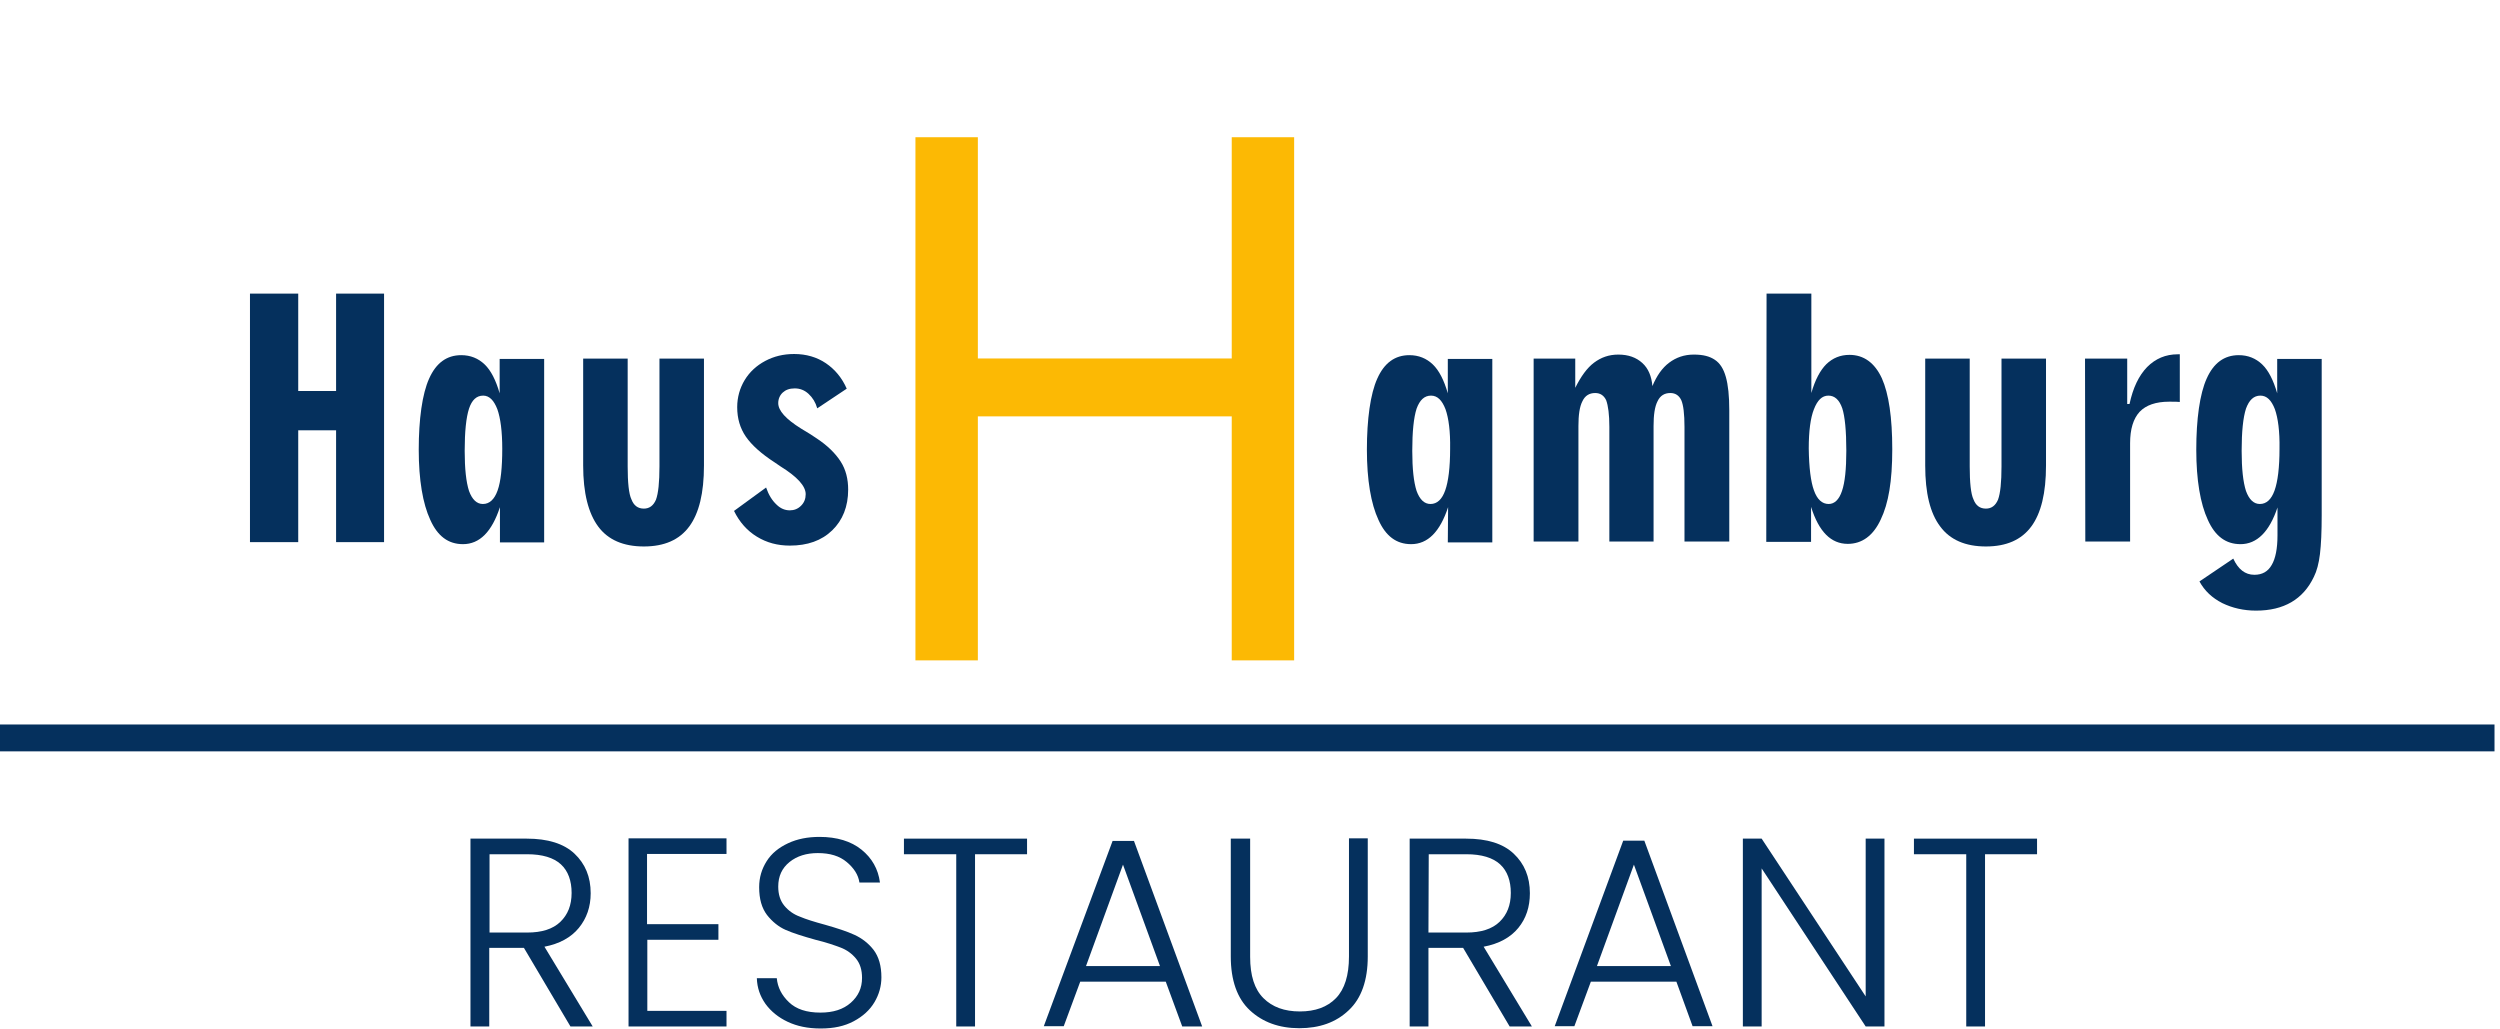
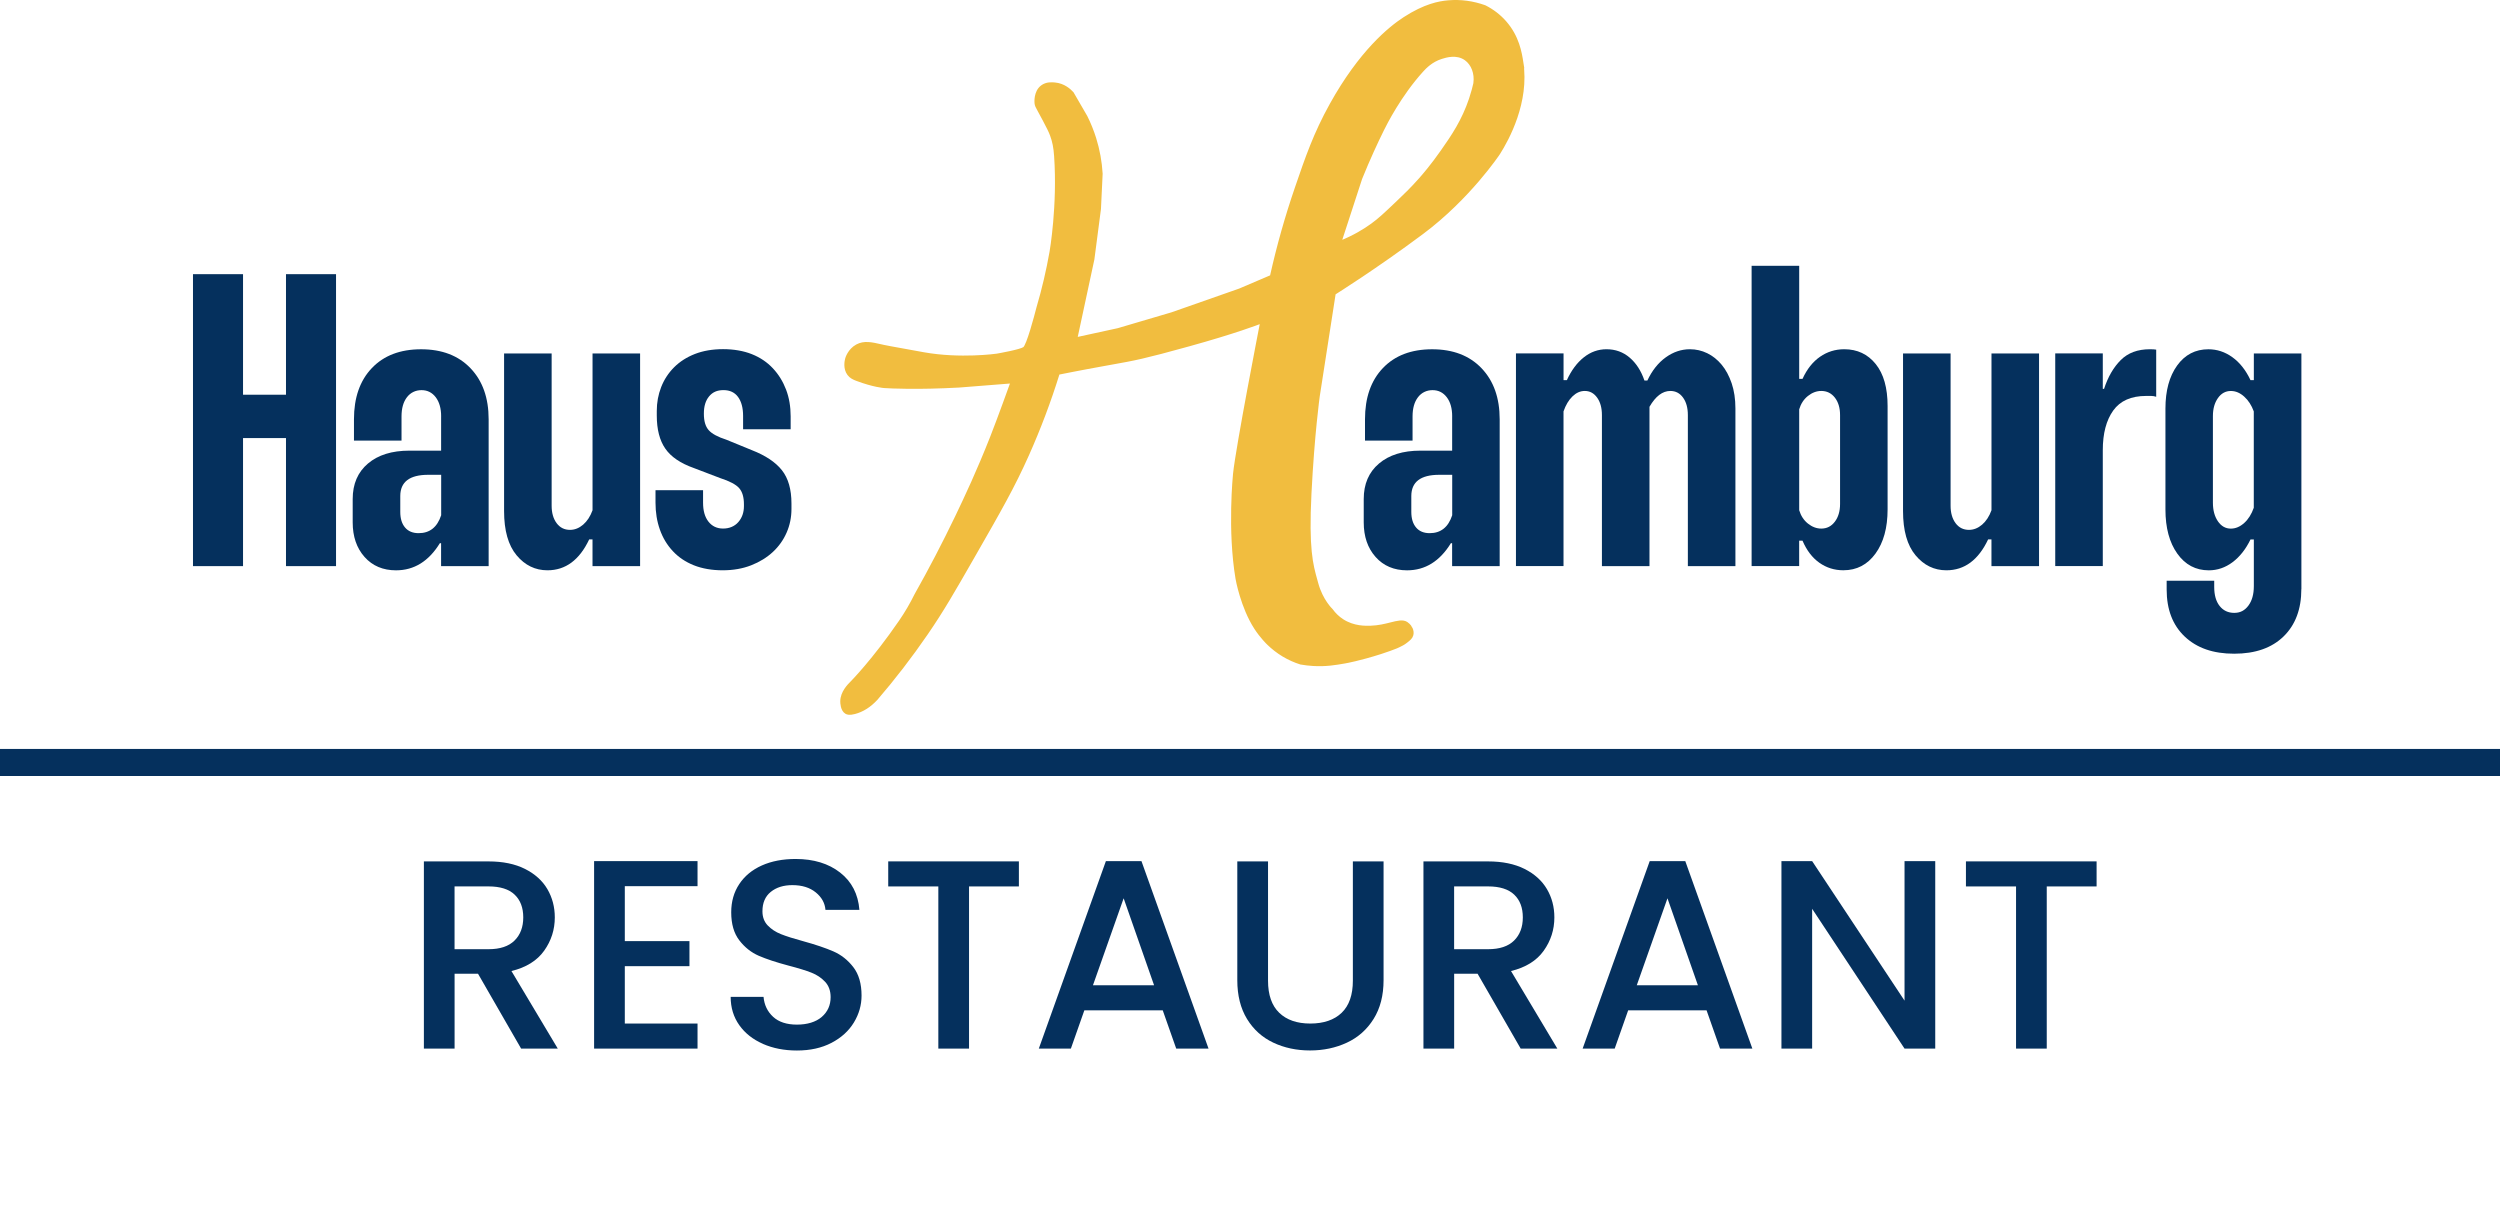
- <svg xmlns="http://www.w3.org/2000/svg" version="1.1" id="Ebene_1" x="0px" y="0px" viewBox="0 0 865.1 355.8" style="enable-background:new 0 0 865.1 355.8;" xml:space="preserve">
-   <style type="text/css">
- 	.st0{fill:#05305D;}
- 	.st1{fill:#FCB904;}
- 	.st2{font-family:'Apple-Chancery';}
- 	.st3{font-size:253.546px;}
- </style>
+ <svg xmlns="http://www.w3.org/2000/svg" id="Ebene_1" data-name="Ebene 1" viewBox="0 0 863.15 416.16">
+   <defs>
+     <style>
+       .cls-1 {
+         fill: #f1bd3f;
+         stroke: #f1bd3f;
+         stroke-miterlimit: 10;
+       }
+ 
+       .cls-2 {
+         fill: #05305d;
+         stroke-width: 0px;
+       }
+     </style>
+   </defs>
  <g>
-     <path class="st0" d="M501.1,175.5c-2.8,8.5-7,12.8-12.8,12.8c-5.1,0-8.8-2.8-11.3-8.4c-2.6-5.6-4-13.8-4-24.3s1.2-19.3,3.6-24.6   c2.4-5.4,6.1-8.1,11.1-8.1c3.2,0,5.9,1.1,8.1,3.2s3.9,5.5,5.2,10v-11.9h15.4v63.5H501L501.1,175.5L501.1,175.5z M500.2,141.6   c-1.2-3.1-2.8-4.7-5-4.7c-2.3,0-3.9,1.5-5,4.5c-1,3.1-1.5,8-1.5,14.6c0,6.2,0.5,10.8,1.5,13.9c1.1,3,2.7,4.5,4.8,4.5   c2.3,0,4-1.6,5.1-4.7c1.1-3.1,1.7-7.9,1.7-14.4C501.9,149.3,501.3,144.7,500.2,141.6L500.2,141.6z" />
-     <path class="st0" d="M530.5,124.1h14.6v10.1c2-4,4.1-6.9,6.5-8.7s5.1-2.8,8.4-2.8c3.5,0,6.2,1,8.3,2.9s3.2,4.6,3.5,8   c1.5-3.6,3.4-6.3,5.8-8.1c2.4-1.8,5.2-2.8,8.5-2.8s5.5,0.6,7.3,1.8s3,3.1,3.8,5.9s1.2,6.6,1.2,11.6v45.4h-15.5v-39.7   c0-4.5-0.4-7.6-1.1-9.2c-0.8-1.7-2.1-2.5-3.8-2.5c-2,0-3.5,0.9-4.4,2.8c-1,1.9-1.4,4.8-1.4,8.6v40h-15.3v-39.7   c0-4.2-0.4-7.3-1.1-9.2c-0.8-1.7-2.1-2.5-3.8-2.5c-2,0-3.5,0.9-4.4,2.8c-1,1.9-1.4,4.8-1.4,8.6v40h-15.5v-63.3H530.5z" />
-     <path class="st0" d="M611.3,101.6h15.5V136c1.3-4.6,3.1-7.9,5.2-10c2.2-2.1,4.8-3.2,8-3.2c4.9,0,8.7,2.7,11.2,8.1   c2.4,5.4,3.6,13.6,3.6,24.6s-1.3,18.7-4,24.3c-2.6,5.6-6.5,8.4-11.4,8.4c-5.8,0-10-4.2-12.7-12.8v12.1h-15.5L611.3,101.6   L611.3,101.6z M627.7,169.7c1.1,3.1,2.8,4.7,5.1,4.7c2,0,3.6-1.5,4.6-4.5c1-2.9,1.5-7.5,1.5-13.9c0-7-0.5-11.9-1.4-14.7   c-1-2.9-2.6-4.4-4.8-4.4s-3.8,1.6-5,4.7c-1.2,3-1.8,7.6-1.8,13.6C626,161.9,626.6,166.7,627.7,169.7L627.7,169.7z" />
-     <path class="st0" d="M681.6,124.1v37.3c0,5.6,0.4,9.5,1.3,11.4c0.8,2.1,2.2,3.2,4.3,3.2c1.9,0,3.3-1,4.2-3.1   c0.8-2.2,1.2-6,1.2-11.5v-37.3H708v37c0,9.5-1.7,16.5-5.1,21.1s-8.6,6.9-15.7,6.9s-12.4-2.3-15.8-6.9c-3.5-4.6-5.2-11.6-5.2-21.1   v-37L681.6,124.1L681.6,124.1z" />
-     <path class="st0" d="M721.5,124.1h14.6v15.7h0.8c1.2-5.6,3.2-9.8,6.1-12.8c2.9-2.9,6.4-4.4,10.6-4.4h0.7v16.5   c-0.6-0.1-1.8-0.1-3.7-0.1c-4.6,0-8,1.2-10.2,3.5c-2.2,2.4-3.3,6-3.3,10.9v34h-15.5L721.5,124.1L721.5,124.1z" />
-     <path class="st0" d="M775.3,188.3c-5.1,0-8.8-2.8-11.3-8.4c-2.6-5.6-4-13.8-4-24.3s1.2-19.3,3.6-24.6c2.4-5.4,6.1-8.1,11.1-8.1   c3.2,0,5.9,1.1,8.1,3.2c2.2,2.1,3.9,5.5,5.2,10v-11.9h15.4v54.1c0,5.6-0.2,10.1-0.6,13.4c-0.4,3.3-1.1,5.9-2.1,7.9   c-3.7,7.8-10.4,11.7-20,11.7c-4.3,0-8.2-0.9-11.7-2.6c-3.5-1.8-6.1-4.2-7.9-7.5l11.7-7.9c1.7,3.7,4.1,5.6,7.3,5.6   c2.7,0,4.7-1.1,6-3.4c1.3-2.2,2-5.6,2-10.2v-9.7C785.3,184,781,188.3,775.3,188.3L775.3,188.3z M787.2,141.6   c-1.2-3.1-2.8-4.7-5-4.7c-2.3,0-3.9,1.5-5,4.5c-1,3.1-1.5,8-1.5,14.6c0,6.2,0.5,10.8,1.5,13.9c1.1,3,2.7,4.5,4.8,4.5   c2.3,0,4-1.6,5.1-4.7c1.1-3.1,1.7-7.9,1.7-14.4C788.9,149.3,788.3,144.7,787.2,141.6z" />
+     <path class="cls-2" d="m501.38,143.77c0-2.78-.62-4.99-1.87-6.62-1.25-1.63-2.88-2.45-4.9-2.45s-3.79.82-5.04,2.45c-1.25,1.63-1.87,3.84-1.87,6.62v8.35h-16.42v-7.34c0-7.49,2.06-13.39,6.19-17.71,4.13-4.32,9.79-6.48,16.99-6.48s12.89,2.18,17.06,6.55c4.18,4.37,6.26,10.25,6.26,17.64v50.69h-16.42v-7.92h-.43c-3.84,6.24-8.88,9.36-15.12,9.36-4.51,0-8.14-1.54-10.87-4.61-2.74-3.07-4.1-7.06-4.1-11.95v-8.06c0-5.18,1.75-9.26,5.26-12.24,3.5-2.97,8.28-4.46,14.33-4.46h10.94v-11.81Zm0,20.16h-4.46c-6.43,0-9.65,2.45-9.65,7.34v5.47c0,2.3.55,4.1,1.66,5.4,1.1,1.3,2.66,1.94,4.68,1.94,3.84,0,6.43-2.06,7.78-6.19v-13.97Z" />
+     <path class="cls-2" d="m523.41,122.02h16.42v9.22h1.15c1.54-3.36,3.48-5.98,5.83-7.85,2.35-1.87,4.97-2.81,7.85-2.81,3.07,0,5.74.96,7.99,2.88,2.25,1.92,3.96,4.56,5.11,7.92h1.01c1.63-3.46,3.74-6.12,6.34-7.99,2.59-1.87,5.38-2.81,8.35-2.81,2.11,0,4.1.46,5.98,1.37,1.87.91,3.53,2.23,4.97,3.96,1.44,1.73,2.59,3.87,3.46,6.41.86,2.54,1.3,5.45,1.3,8.71v54.43h-16.42v-52.13c0-2.5-.55-4.51-1.66-6.05-1.1-1.53-2.57-2.3-4.39-2.3-2.69,0-5.09,1.82-7.2,5.47v55.01h-16.42v-52.13c0-2.5-.55-4.51-1.66-6.05-1.1-1.53-2.52-2.3-4.25-2.3-1.54,0-2.95.62-4.25,1.87-1.3,1.25-2.33,2.98-3.1,5.18v53.42h-16.42v-73.44Z" />
+     <path class="cls-2" d="m604.77,91.78h16.42v39.02h1.15c1.53-3.36,3.55-5.9,6.05-7.63,2.5-1.73,5.28-2.59,8.35-2.59,4.51,0,8.14,1.71,10.87,5.11,2.74,3.41,4.1,8.23,4.1,14.47v35.71c0,6.34-1.39,11.43-4.18,15.26-2.79,3.84-6.48,5.76-11.09,5.76-3.07,0-5.83-.86-8.28-2.59-2.45-1.73-4.39-4.27-5.83-7.63h-1.15v8.78h-16.42v-103.68Zm16.42,84.38c.58,1.92,1.58,3.46,3.02,4.61,1.44,1.15,2.97,1.73,4.61,1.73,1.92,0,3.48-.79,4.68-2.38,1.2-1.58,1.8-3.62,1.8-6.12v-30.67c0-2.5-.6-4.51-1.8-6.05-1.2-1.53-2.76-2.3-4.68-2.3-1.63,0-3.17.58-4.61,1.73-1.44,1.15-2.45,2.69-3.02,4.61v34.85Z" />
+     <path class="cls-2" d="m703.99,195.46h-16.42v-9.22h-1.15c-3.36,7.11-8.16,10.66-14.4,10.66-4.23,0-7.78-1.73-10.66-5.18s-4.32-8.54-4.32-15.26v-54.43h16.42v52.56c0,2.5.58,4.51,1.73,6.05,1.15,1.54,2.69,2.3,4.61,2.3,1.63,0,3.14-.6,4.54-1.8,1.39-1.2,2.47-2.85,3.24-4.97v-54.14h16.42v73.44Z" />
+     <path class="cls-2" d="m726.02,134.26h.43c1.34-4.13,3.26-7.44,5.76-9.94,2.5-2.5,5.85-3.74,10.08-3.74.96,0,1.68.05,2.16.14v16.27c-.58-.19-1.15-.29-1.73-.29h-1.73c-5.18,0-8.98,1.68-11.38,5.04-2.4,3.36-3.6,7.92-3.6,13.68v40.03h-16.42v-73.44h16.42v12.24Z" />
+     <path class="cls-2" d="m794.56,203.38c0,6.91-2.04,12.36-6.12,16.34-4.08,3.98-9.77,5.98-17.06,5.98s-12.89-1.97-17.06-5.9c-4.18-3.94-6.26-9.36-6.26-16.27v-3.02h16.42v2.16c0,2.78.62,4.97,1.87,6.55,1.25,1.58,2.93,2.38,5.04,2.38s3.65-.84,4.9-2.52c1.25-1.68,1.87-3.91,1.87-6.7v-16.13h-1.15c-1.63,3.36-3.7,5.98-6.19,7.85-2.5,1.87-5.23,2.81-8.21,2.81-4.51,0-8.14-1.92-10.87-5.76-2.74-3.84-4.1-8.93-4.1-15.26v-34.85c0-6.14,1.34-11.09,4.03-14.83,2.69-3.74,6.29-5.62,10.8-5.62,2.97,0,5.74.91,8.28,2.74,2.54,1.82,4.63,4.46,6.26,7.92h1.15v-9.22h16.42v81.36Zm-16.42-61.34c-.77-2.11-1.87-3.82-3.31-5.11-1.44-1.3-2.98-1.94-4.61-1.94-1.82,0-3.31.82-4.46,2.45-1.15,1.63-1.73,3.7-1.73,6.19v29.95c0,2.59.58,4.73,1.73,6.41,1.15,1.68,2.64,2.52,4.46,2.52,1.63,0,3.17-.65,4.61-1.94,1.44-1.3,2.54-3.05,3.31-5.26v-33.26Z" />
  </g>
  <g>
-     <path class="st0" d="M86.5,101.6h16.7v33.7h13.1v-33.7h16.6v86h-16.6v-38.7h-13.1v38.7H86.5V101.6L86.5,101.6z" />
-     <path class="st0" d="M173,175.5c-2.8,8.5-7,12.8-12.8,12.8c-5.1,0-8.8-2.8-11.3-8.4c-2.6-5.6-4-13.8-4-24.3s1.2-19.3,3.6-24.6   c2.4-5.4,6.1-8.1,11.1-8.1c3.2,0,5.9,1.1,8.1,3.2c2.2,2.1,3.9,5.5,5.2,10v-11.9h15.4v63.5H173V175.5z M172.1,141.6   c-1.2-3.1-2.8-4.7-4.9-4.7c-2.3,0-3.9,1.5-4.9,4.5c-1,3.1-1.5,8-1.5,14.6c0,6.2,0.5,10.8,1.5,13.9c1.1,3,2.7,4.5,4.8,4.5   c2.3,0,4-1.6,5.1-4.7c1.1-3.1,1.6-7.9,1.6-14.4C173.8,149.3,173.2,144.7,172.1,141.6L172.1,141.6z" />
-     <path class="st0" d="M217.2,124.1v37.3c0,5.6,0.4,9.5,1.3,11.4c0.8,2.1,2.2,3.2,4.3,3.2c1.9,0,3.3-1,4.2-3.1   c0.8-2.2,1.2-6,1.2-11.5v-37.3h15.4v37c0,9.5-1.7,16.5-5.1,21.1s-8.6,6.9-15.7,6.9s-12.4-2.3-15.8-6.9c-3.4-4.6-5.2-11.6-5.2-21.1   v-37L217.2,124.1L217.2,124.1z" />
-     <path class="st0" d="M268.7,174.6c1.4,1.4,3,2,4.6,2c1.5,0,2.8-0.5,3.9-1.6s1.6-2.4,1.6-4c0-2.8-2.9-6-8.7-9.6l-1.9-1.3   c-4.8-3.1-8.1-6.1-10.1-9s-3-6.3-3-10.2c0-3.4,0.9-6.6,2.6-9.4c1.7-2.8,4.1-5,7.1-6.6s6.3-2.4,10-2.4c4.2,0,7.9,1.1,11,3.2   s5.6,5.1,7.2,8.8l-10.2,6.8c-0.6-2.1-1.6-3.7-3-5s-3-1.9-4.8-1.9s-3.1,0.5-4.1,1.4s-1.6,2.2-1.6,3.7c0,2.6,2.6,5.5,7.9,8.8   c2.6,1.5,4.2,2.6,5.1,3.2c4,2.6,6.8,5.4,8.6,8.2c1.8,2.8,2.6,6.1,2.6,9.7c0,5.9-1.9,10.6-5.5,14.1c-3.7,3.6-8.6,5.3-14.7,5.3   c-4.2,0-8-1-11.4-3.1c-3.3-2-6-5-7.9-8.9l11.1-8.1C266,171.3,267.2,173.2,268.7,174.6L268.7,174.6z" />
+     <path class="cls-2" d="m116.02,94.66v100.8h-17.28v-44.21h-14.83v44.21h-17.28v-100.8h17.28v41.62h14.83v-41.62h17.28Z" />
+     <path class="cls-2" d="m152.31,143.77c0-2.78-.63-4.99-1.87-6.62-1.25-1.63-2.88-2.45-4.9-2.45s-3.79.82-5.04,2.45c-1.25,1.63-1.87,3.84-1.87,6.62v8.35h-16.42v-7.34c0-7.49,2.06-13.39,6.19-17.71,4.13-4.32,9.79-6.48,16.99-6.48s12.89,2.18,17.06,6.55c4.18,4.37,6.26,10.25,6.26,17.64v50.69h-16.42v-7.92h-.43c-3.84,6.24-8.88,9.36-15.12,9.36-4.51,0-8.14-1.54-10.87-4.61-2.74-3.07-4.1-7.06-4.1-11.95v-8.06c0-5.18,1.75-9.26,5.26-12.24,3.5-2.97,8.28-4.46,14.33-4.46h10.94v-11.81Zm0,20.16h-4.46c-6.43,0-9.65,2.45-9.65,7.34v5.47c0,2.3.55,4.1,1.66,5.4,1.1,1.3,2.66,1.94,4.68,1.94,3.84,0,6.43-2.06,7.78-6.19v-13.97Z" />
+     <path class="cls-2" d="m220.99,195.46h-16.42v-9.22h-1.15c-3.36,7.11-8.16,10.66-14.4,10.66-4.23,0-7.78-1.73-10.66-5.18-2.88-3.46-4.32-8.54-4.32-15.26v-54.43h16.42v52.56c0,2.5.58,4.51,1.73,6.05,1.15,1.54,2.69,2.3,4.61,2.3,1.63,0,3.14-.6,4.54-1.8,1.39-1.2,2.47-2.85,3.24-4.97v-54.14h16.42v73.44Z" />
+     <path class="cls-2" d="m256.56,148.23v-4.61c0-2.78-.58-4.97-1.73-6.55s-2.83-2.38-5.04-2.38-3.77.72-4.97,2.16c-1.2,1.44-1.8,3.41-1.8,5.9v.14c0,2.5.55,4.37,1.66,5.62,1.1,1.25,3.14,2.35,6.12,3.31l8.78,3.6c4.7,1.83,8.16,4.13,10.37,6.91,2.21,2.79,3.31,6.62,3.31,11.52v1.87c0,2.88-.55,5.59-1.66,8.14-1.1,2.54-2.69,4.78-4.75,6.7-2.07,1.92-4.56,3.46-7.49,4.61-2.93,1.15-6.22,1.73-9.86,1.73s-7.06-.58-9.94-1.73c-2.88-1.15-5.31-2.78-7.27-4.9-1.97-2.11-3.46-4.58-4.46-7.42-1.01-2.83-1.51-5.93-1.51-9.29v-4.32h16.42v4.32c0,2.79.62,4.97,1.87,6.55,1.25,1.58,2.93,2.38,5.04,2.38s3.96-.74,5.26-2.23c1.3-1.49,1.94-3.33,1.94-5.54v-.58c0-2.5-.55-4.37-1.66-5.62-1.1-1.25-3.29-2.4-6.55-3.46l-9.07-3.46c-4.61-1.63-7.9-3.86-9.86-6.7-1.97-2.83-2.95-6.65-2.95-11.45v-1.58c0-2.88.5-5.62,1.51-8.21,1.01-2.59,2.5-4.87,4.46-6.84,1.97-1.97,4.37-3.5,7.2-4.61,2.83-1.1,6.07-1.66,9.72-1.66s7.06.58,9.94,1.73c2.88,1.15,5.3,2.79,7.27,4.9,1.97,2.11,3.48,4.56,4.54,7.34,1.06,2.79,1.58,5.86,1.58,9.22v4.46h-16.42Z" />
  </g>
  <g>
-     <path class="st0" d="M197.4,355.2L181.3,328h-12v27.2h-6.5v-65h19.5c7.2,0,12.8,1.7,16.5,5.2s5.6,8,5.6,13.7c0,4.7-1.4,8.7-4.1,12   c-2.7,3.3-6.7,5.5-11.9,6.5l16.7,27.6L197.4,355.2L197.4,355.2z M169.3,322.7h13.1c5.1,0,8.9-1.2,11.5-3.7s3.9-5.8,3.9-10   s-1.2-7.6-3.7-9.9s-6.4-3.5-11.7-3.5h-13v27.1H169.3z" />
-     <path class="st0" d="M223.9,295.5v24.3h24.7v5.4H224v24.6h27.4v5.4h-33.9v-65.1h33.9v5.4L223.9,295.5L223.9,295.5z" />
-     <path class="st0" d="M272.6,353.6c-3.2-1.5-5.8-3.6-7.7-6.2c-1.9-2.7-2.9-5.6-3-8.9h6.9c0.3,3.2,1.7,5.9,4.2,8.3s6.1,3.6,10.9,3.6   c4.4,0,7.9-1.1,10.5-3.4s3.9-5.1,3.9-8.6c0-2.8-0.7-5-2.1-6.7s-3.2-3-5.3-3.8c-2.1-0.8-5-1.8-8.7-2.7c-4.3-1.2-7.8-2.3-10.3-3.4   s-4.7-2.9-6.5-5.2c-1.8-2.4-2.7-5.5-2.7-9.6c0-3.4,0.9-6.3,2.6-9s4.2-4.7,7.4-6.2c3.2-1.5,6.8-2.2,10.9-2.2c6,0,10.9,1.5,14.5,4.4   s5.8,6.7,6.4,11.4h-7.1c-0.4-2.7-1.9-5-4.4-7.1s-5.8-3.1-10-3.1c-3.9,0-7.2,1-9.8,3.1c-2.6,2.1-3.9,4.9-3.9,8.5   c0,2.7,0.7,4.9,2.1,6.6s3.2,3,5.4,3.8c2.1,0.9,5,1.8,8.7,2.8c4.2,1.2,7.6,2.3,10.2,3.5s4.8,2.9,6.6,5.2c1.8,2.4,2.7,5.5,2.7,9.5   c0,3-0.8,5.9-2.4,8.6s-4,4.9-7.2,6.6s-6.9,2.5-11.4,2.5S275.8,355.1,272.6,353.6L272.6,353.6z" />
-     <path class="st0" d="M355.4,290.2v5.4h-18v59.6h-6.5v-59.6h-18.1v-5.4H355.4L355.4,290.2z" />
-     <path class="st0" d="M403.4,339.7h-29.6l-5.7,15.4h-6.9L385,291h7.4l23.6,64.2h-6.9L403.4,339.7L403.4,339.7z M401.4,334.3   l-12.8-35.1l-12.8,35.1H401.4L401.4,334.3z" />
-     <path class="st0" d="M432.6,290.2v40.9c0,6.5,1.5,11.2,4.6,14.3s7.3,4.6,12.6,4.6s9.5-1.5,12.5-4.6s4.5-7.9,4.5-14.4v-40.9h6.5V331   c0,8.2-2.2,14.5-6.6,18.6c-4.4,4.2-10.1,6.2-17.1,6.2s-12.7-2.1-17.1-6.2s-6.6-10.4-6.6-18.6v-40.8H432.6L432.6,290.2z" />
-     <path class="st0" d="M522.4,355.2L506.3,328h-12v27.2h-6.5v-65h19.5c7.3,0,12.8,1.7,16.5,5.2s5.6,8,5.6,13.7c0,4.7-1.3,8.7-4,12   s-6.7,5.5-12,6.5l16.7,27.6L522.4,355.2L522.4,355.2z M494.3,322.7h13.1c5.1,0,8.9-1.2,11.5-3.7c2.6-2.5,3.9-5.8,3.9-10   s-1.2-7.6-3.7-9.9s-6.4-3.5-11.7-3.5h-13L494.3,322.7L494.3,322.7z" />
-     <path class="st0" d="M580.1,339.7h-29.6l-5.7,15.4H538l23.7-64.2h7.3l23.6,64.2h-6.9L580.1,339.7L580.1,339.7z M578.2,334.3   l-12.8-35.1l-12.8,35.1H578.2L578.2,334.3z" />
-     <path class="st0" d="M652.1,355.2h-6.5l-36-54.7v54.7h-6.5v-65h6.5l36,54.6v-54.6h6.5V355.2z" />
-     <path class="st0" d="M704.9,290.2v5.4h-18v59.6h-6.5v-59.6h-18.1v-5.4H704.9L704.9,290.2z" />
+     <path class="cls-2" d="m179.92,362.04l-14.88-25.85h-8.09v25.85h-10.6v-64.63h22.32c4.96,0,9.16.87,12.6,2.6,3.44,1.74,6.01,4.06,7.72,6.97,1.7,2.92,2.56,6.17,2.56,9.77,0,4.22-1.22,8.04-3.67,11.49-2.45,3.44-6.22,5.78-11.3,7.02l16,26.78h-12.65Zm-22.97-34.32h11.72c3.97,0,6.96-.99,8.97-2.98,2.01-1.98,3.02-4.65,3.02-8s-.99-5.97-2.98-7.86c-1.98-1.89-4.99-2.84-9.02-2.84h-11.72v21.67Z" />
+     <path class="cls-2" d="m215.72,305.96v18.97h22.32v8.65h-22.32v19.81h25.11v8.65h-35.71v-64.73h35.71v8.65h-25.11Z" />
+     <path class="cls-2" d="m263.43,360.41c-3.47-1.52-6.2-3.67-8.18-6.46-1.98-2.79-2.98-6.05-2.98-9.77h11.35c.25,2.79,1.35,5.08,3.3,6.88,1.95,1.8,4.7,2.7,8.23,2.7s6.51-.88,8.56-2.65,3.07-4.05,3.07-6.84c0-2.17-.64-3.94-1.91-5.3-1.27-1.36-2.85-2.42-4.74-3.16-1.89-.74-4.51-1.55-7.86-2.42-4.22-1.12-7.64-2.25-10.28-3.39-2.64-1.15-4.88-2.93-6.74-5.35-1.86-2.42-2.79-5.64-2.79-9.67,0-3.72.93-6.97,2.79-9.76,1.86-2.79,4.46-4.93,7.81-6.42,3.35-1.49,7.22-2.23,11.62-2.23,6.26,0,11.39,1.57,15.39,4.7,4,3.13,6.21,7.42,6.65,12.88h-11.72c-.19-2.36-1.3-4.37-3.35-6.04-2.05-1.67-4.74-2.51-8.09-2.51-3.04,0-5.52.78-7.44,2.33-1.92,1.55-2.88,3.78-2.88,6.7,0,1.99.6,3.61,1.81,4.88,1.21,1.27,2.74,2.28,4.6,3.02,1.86.74,4.4,1.55,7.63,2.42,4.28,1.18,7.77,2.36,10.46,3.53,2.7,1.18,4.99,2.99,6.88,5.44,1.89,2.45,2.84,5.72,2.84,9.81,0,3.29-.88,6.39-2.65,9.3-1.77,2.92-4.34,5.25-7.72,7.02-3.38,1.77-7.36,2.65-11.95,2.65-4.34,0-8.25-.76-11.72-2.28Z" />
+     <path class="cls-2" d="m351.78,297.4v8.65h-17.21v55.99h-10.6v-55.99h-17.3v-8.65h45.1Z" />
+     <path class="cls-2" d="m401.44,348.83h-27.06l-4.65,13.21h-11.07l23.16-64.73h12.28l23.16,64.73h-11.16l-4.65-13.21Zm-2.98-8.65l-10.51-30.04-10.6,30.04h21.11Z" />
+     <path class="cls-2" d="m437.8,297.4v41.2c0,4.9,1.29,8.59,3.86,11.07,2.57,2.48,6.15,3.72,10.74,3.72s8.26-1.24,10.83-3.72c2.57-2.48,3.86-6.17,3.86-11.07v-41.2h10.6v41.01c0,5.27-1.15,9.73-3.44,13.39-2.29,3.66-5.36,6.39-9.21,8.18-3.85,1.8-8.09,2.7-12.74,2.7s-8.88-.9-12.69-2.7c-3.81-1.8-6.84-4.53-9.07-8.18-2.23-3.66-3.35-8.12-3.35-13.39v-41.01h10.6Z" />
+     <path class="cls-2" d="m525.03,362.04l-14.88-25.85h-8.09v25.85h-10.6v-64.63h22.32c4.96,0,9.16.87,12.6,2.6,3.44,1.74,6.01,4.06,7.72,6.97,1.71,2.92,2.56,6.17,2.56,9.77,0,4.22-1.22,8.04-3.67,11.49s-6.22,5.78-11.3,7.02l16,26.78h-12.65Zm-22.97-34.32h11.72c3.97,0,6.96-.99,8.97-2.98,2.01-1.98,3.02-4.65,3.02-8s-.99-5.97-2.98-7.86c-1.99-1.89-4.99-2.84-9.02-2.84h-11.72v21.67Z" />
+     <path class="cls-2" d="m589.2,348.83h-27.06l-4.65,13.21h-11.07l23.16-64.73h12.28l23.16,64.73h-11.16l-4.65-13.21Zm-2.98-8.65l-10.51-30.04-10.6,30.04h21.11Z" />
+     <path class="cls-2" d="m668.16,362.04h-10.6l-31.9-48.27v48.27h-10.6v-64.73h10.6l31.9,48.17v-48.17h10.6v64.73Z" />
+     <path class="cls-2" d="m723.87,297.4v8.65h-17.21v55.99h-10.6v-55.99h-17.3v-8.65h45.11Z" />
  </g>
-   <rect y="250.7" class="st0" width="863.2" height="9.3" />
-   <text transform="matrix(0.9466 0 0 1 293.5002 228.5165)" class="st1 st2 st3">H</text>
+   <rect class="cls-2" y="258.58" width="863.15" height="9.34" />
+   <path class="cls-1" d="m525.46,21.58c-.52-3.33-1.4-8.9-5.86-13.95-1.92-2.18-4.26-3.98-6.95-5.34-4.12-1.48-8.39-2.05-12.63-1.68-3.11.27-8.05,1.16-15.11,5.73-5.14,3.33-15.26,11.61-25.33,29.74-5.59,10.06-8.43,18.33-12.02,28.81-3.41,9.92-6.28,20.1-8.55,30.27l-.06.27-10.93,4.67-23.4,8.21-18.57,5.48-14.6,3.18,5.9-27.47,2.27-17.39.58-12.11c-.24-4.12-.99-8.25-2.23-12.22-.8-2.55-1.81-5.07-3.01-7.47l-4.73-8.16c-.97-1.07-3-2.87-5.94-3.16-1.03-.11-2.96-.3-4.56.93-2.43,1.86-2.06,5.51-2.05,5.67.09.83.29,1.18,1.12,2.68.41.73.95,1.71,1.68,3.11,1.34,2.56,2.01,3.84,2.54,5.27.8,2.15,1.22,4.23,1.42,7.18,1.19,17.07-1.54,32.95-1.57,33.1-1.13,6.45-2.65,12.95-4.53,19.32-.78,3.04-3.44,13.09-4.72,14-1.28.91-8.59,2.2-9.42,2.35-.14.02-12.57,1.78-25.26-.48-11.93-2.12-14.06-2.59-14.14-2.61l-.55-.13c-3.29-.75-5.89-1.35-8.38,0-2.73,1.49-3.54,4.36-3.57,4.48-.21.75-.76,3.37.71,5.32.77,1.02,1.8,1.46,2.79,1.84,5.85,2.2,9.44,2.46,9.48,2.46,2.39.16,11.3.61,25.79-.17l18.35-1.45-.28.79c-.04.12-4.2,11.71-6.77,18.24-4.69,11.89-8.74,20.49-12.16,27.63-4.35,9.05-9.05,18.08-13.99,26.84-1.59,3.23-3.41,6.34-5.41,9.24-9.29,13.51-16.65,20.92-16.72,20.99-1.07,1.07-3.45,3.45-3.48,6.56,0,.49.05,2.99,1.55,3.86.43.25,1.14.48,2.89.03,2.72-.7,5.26-2.31,7.54-4.79,6.11-7.11,11.94-14.69,17.3-22.5,5.55-8.08,9.3-14.63,16.11-26.51,9.23-16.1,13.86-24.18,18.8-35.26,4.04-9.05,7.56-18.4,10.48-27.79l.1-.31.32-.06c.07-.01,6.89-1.41,16.5-3.13l.94-.17c8.87-1.58,11.55-2.06,27.3-6.42,16.09-4.45,24.16-7.59,24.24-7.62l.92-.36-.19.97c-.08.42-8.2,42.03-9.19,51.49-.02.19-1.98,19.4.86,36.21.02.1,1.68,9.71,6.43,17.06,1.96,3.03,4.3,5.31,4.33,5.33,1.58,1.54,3.39,2.94,5.22,4.04,1.9,1.14,3.93,2.06,6.04,2.72,1.36.24,2.83.41,4.29.5,4.4.26,7.64-.3,11.07-.9.05,0,5.01-.89,12.18-3.19,1.31-.42,2.6-.88,3.16-1.08,2.2-.79,2.83-1.1,3.07-1.22.9-.43,1.68-.8,2.57-1.5,1.08-.84,1.79-1.4,2.04-2.35.19-.72.08-1.49-.31-2.32,0-.01-.51-1.03-1.56-1.71-1.28-.83-3.03-.39-5.45.22-1.86.47-4.17,1.05-6.86,1.14-1.78.06-5.95.2-9.85-2.33-1.44-.94-2.71-2.15-3.76-3.6-.08-.06-3.45-3.31-5.03-9.11l-.33-1.2c-1.48-5.28-3-10.74-2.03-29.95,1.03-20.35,2.85-33.5,2.87-33.63l5.5-35.4.21-.13c.14-.09,13.97-8.72,30.16-20.8,16.13-12.03,26.32-27.3,26.42-27.46,3.11-4.9,10.13-17.78,7.98-31.37Zm-16.24,7.1c-.29,1.31-.78,3.24-1.54,5.51-2.53,7.53-6.07,12.73-9.83,18.09-3.5,5-6.45,8.39-7.55,9.63-2.95,3.34-5.38,5.64-8.13,8.26-3.92,3.72-5.88,5.59-8.44,7.44-2.41,1.75-6.08,4.07-11.11,6.07,2.39-7.35,4.79-14.69,7.18-22.04,2.81-6.95,5.48-12.65,7.55-16.85.97-1.96,5.95-11.92,13.6-20.37,1.05-1.16,3.2-3.45,6.7-4.56,1.58-.5,5.33-1.66,8.39.52,2.43,1.73,3.58,4.95,3.17,8.29Z" />
</svg>
